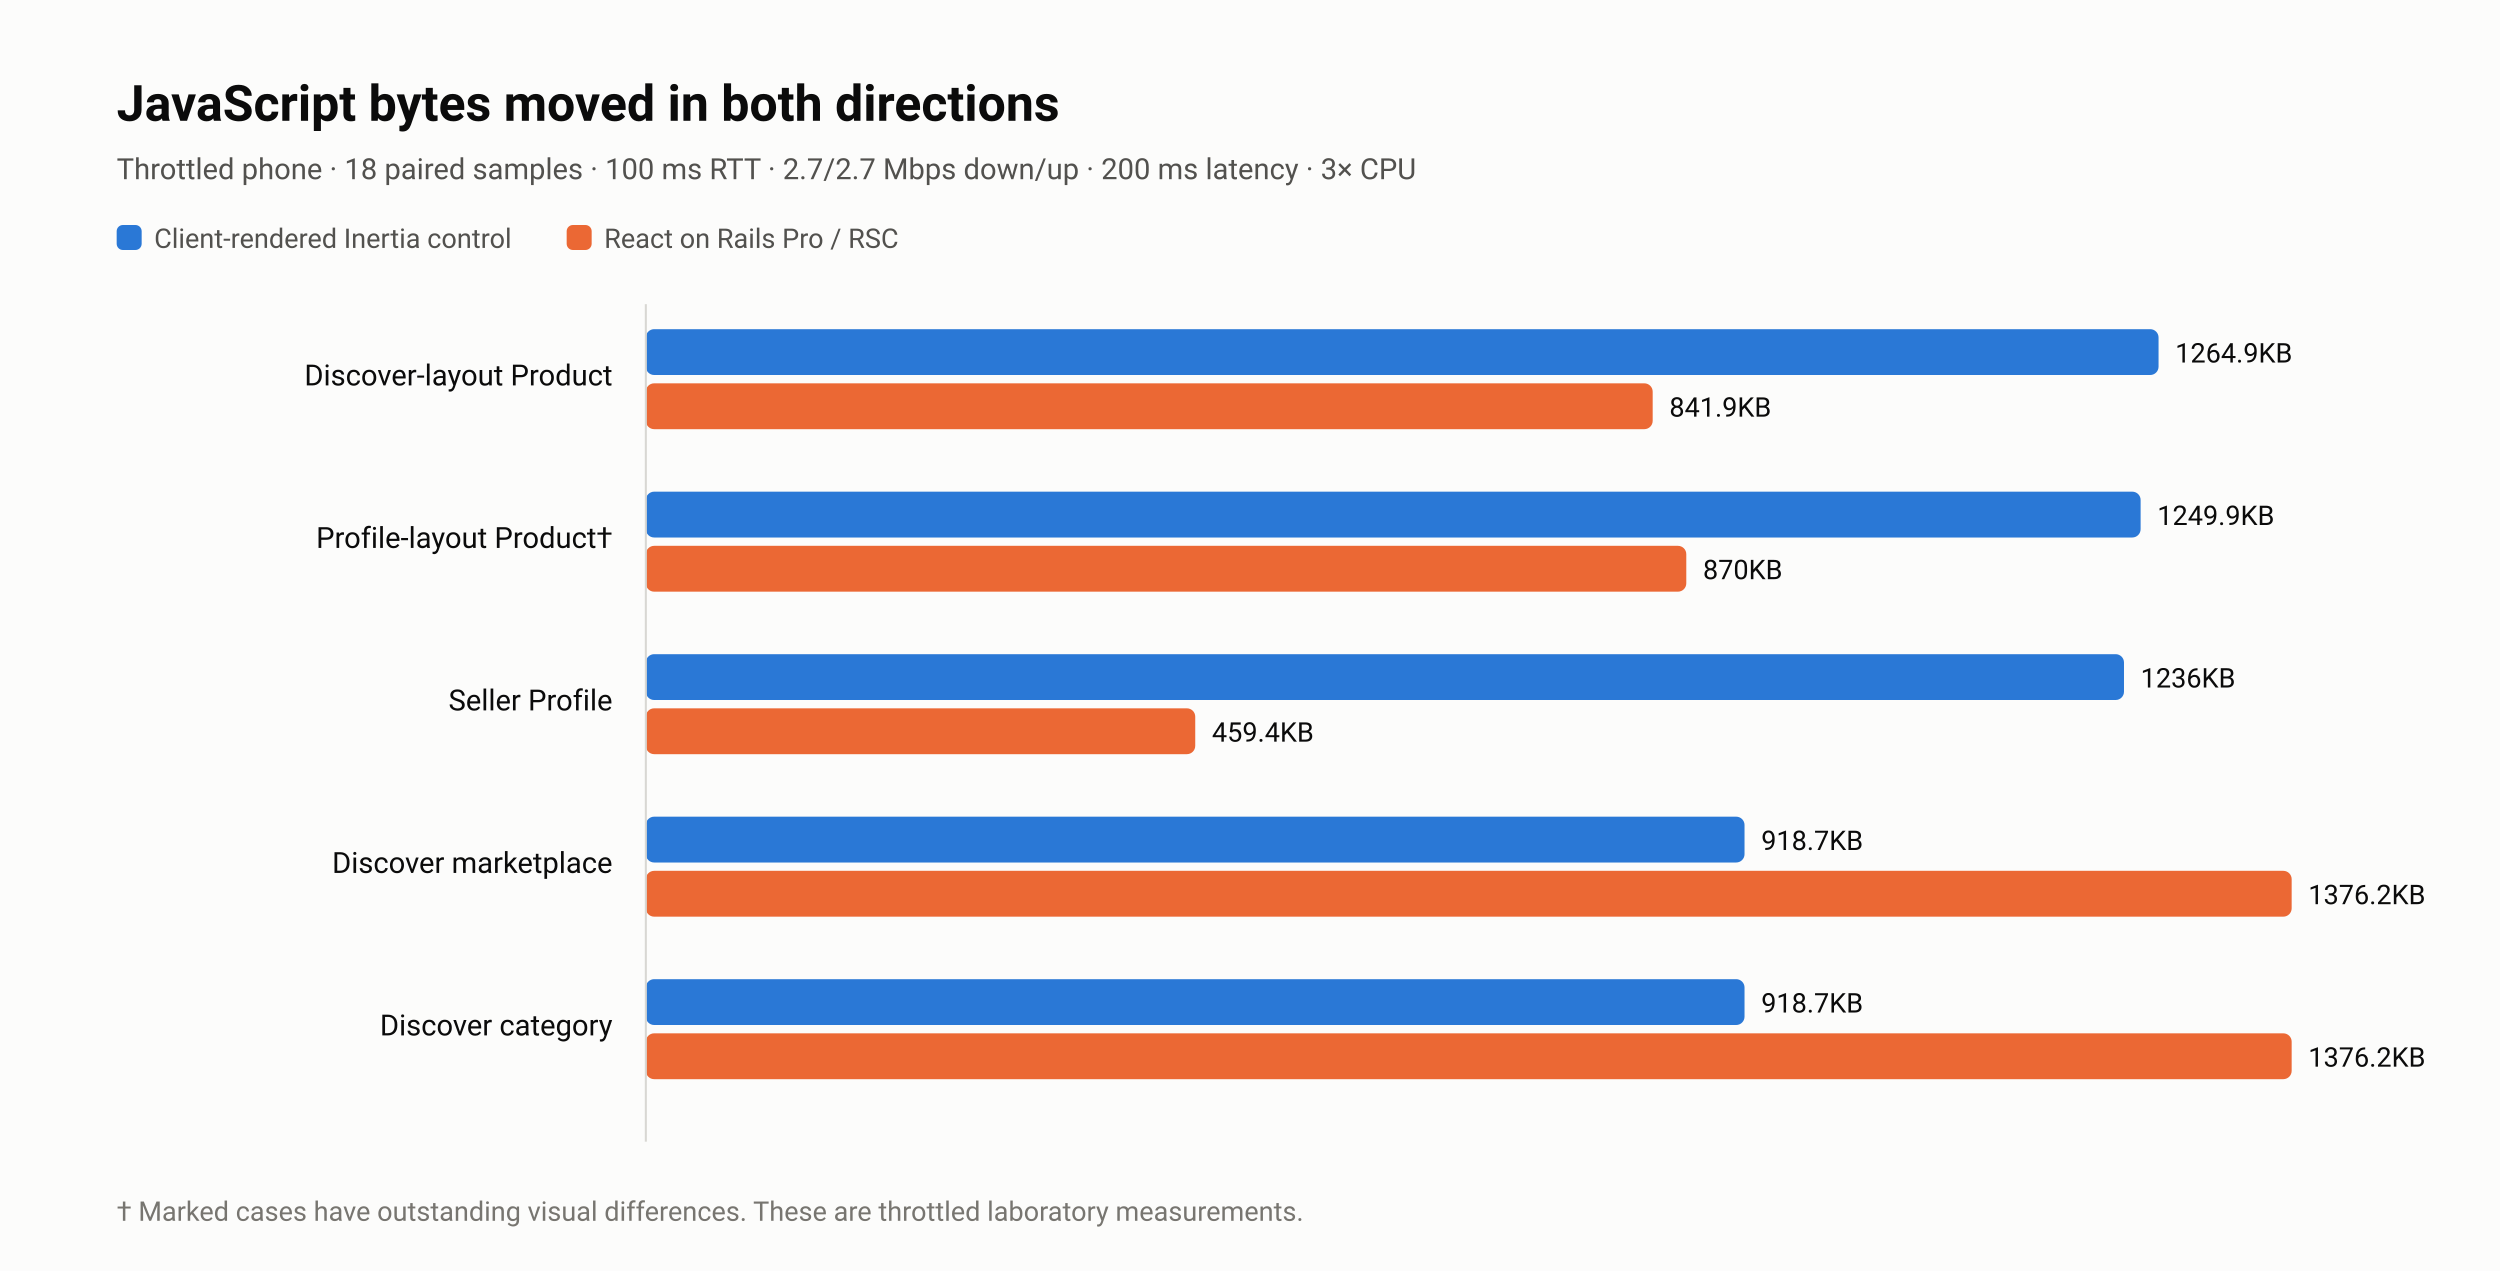
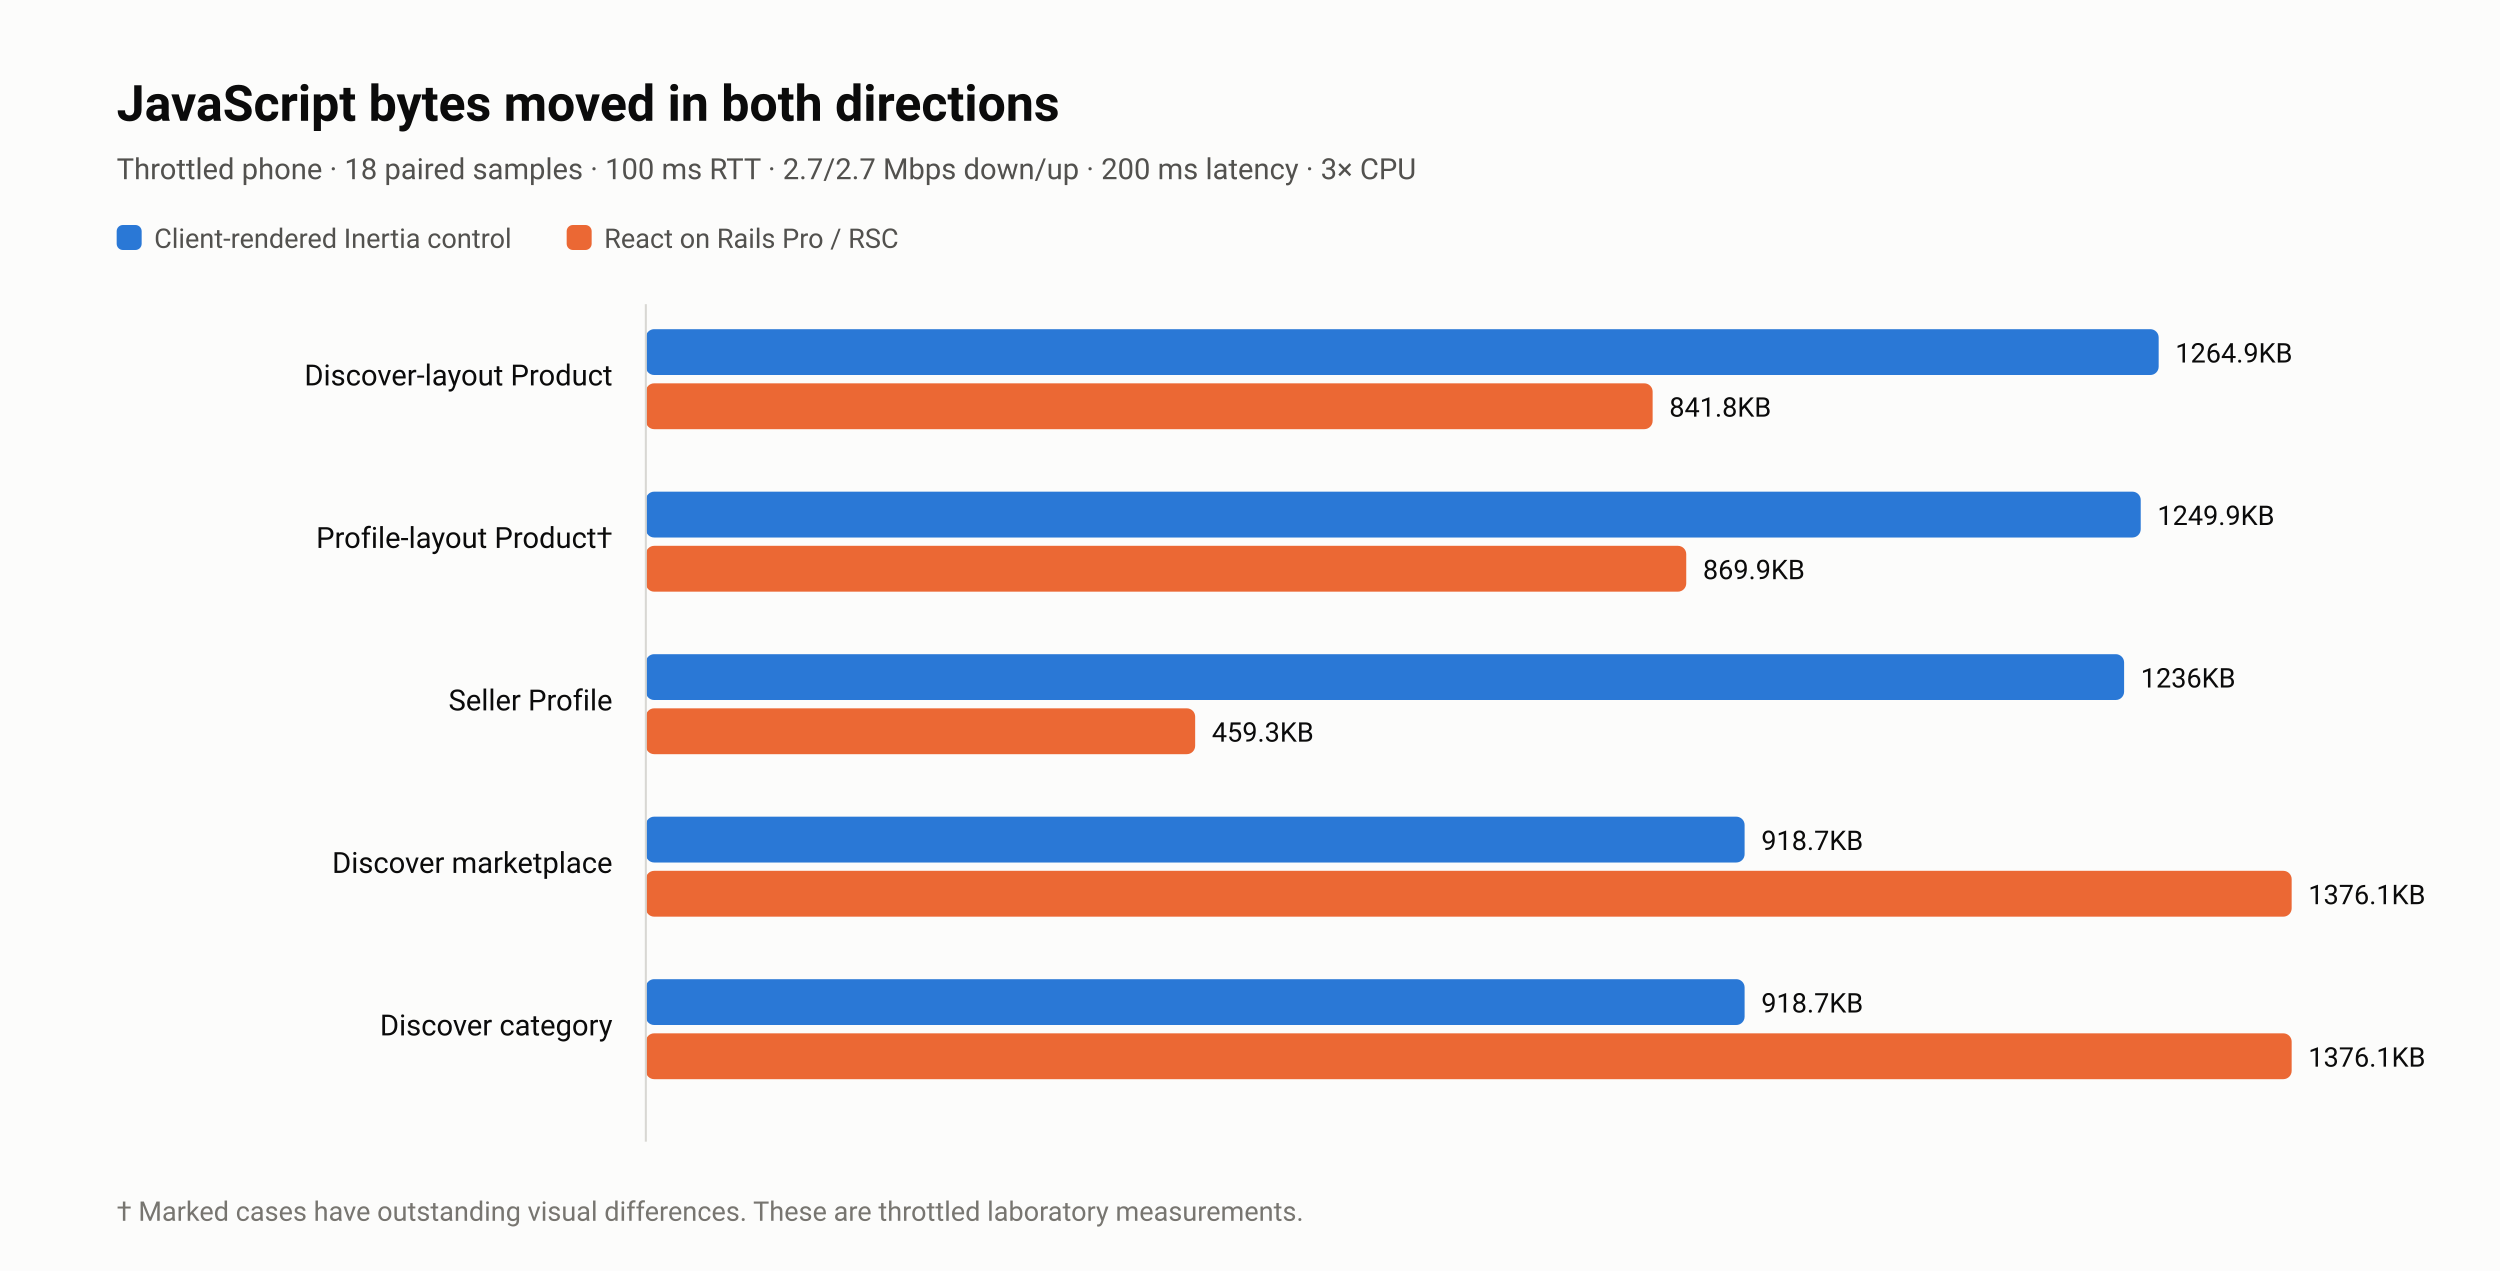
<svg xmlns="http://www.w3.org/2000/svg" viewBox="0 0 1200 610" font-family="ui-sans-serif,-apple-system,'Segoe UI',Roboto,Helvetica,Arial,sans-serif" role="img" aria-labelledby="title description">
  <rect width="1200" height="610" fill="#fcfcfb" />
  <text x="56" y="58" font-size="24" font-weight="650" fill="#0b0b0b">JavaScript bytes moved in both directions</text>
  <text x="56" y="86" font-size="14" fill="#52514e">Throttled phone · 18 paired samples · 100 ms RTT · 2.7/2.7 Mbps down/up · 200 ms latency · 3× CPU</text>
  <rect x="56" y="108" width="12" height="12" rx="3" fill="#2a78d6" />
  <text x="74" y="119" font-size="13" fill="#52514e">Client-rendered Inertia control</text>
  <rect x="272" y="108" width="12" height="12" rx="3" fill="#eb6834" />
  <text x="290" y="119" font-size="13" fill="#52514e">React on Rails Pro / RSC</text>
  <text x="294" y="185" font-size="14" fill="#0b0b0b" text-anchor="end">Discover-layout Product</text>
-   <rect x="310" y="158" width="726.109" height="22" rx="4" fill="#2a78d6" />
-   <text x="1044.109" y="174" font-size="13" fill="#0b0b0b">1264.9KB</text>
-   <rect x="310" y="184" width="483.288" height="22" rx="4" fill="#eb6834" />
-   <text x="801.288" y="200" font-size="13" fill="#0b0b0b">841.9KB</text>
+   <rect x="310" y="158" width="726.162" height="22" rx="4" fill="#2a78d6" />
+   <text x="1044.162" y="174" font-size="13" fill="#0b0b0b">1264.9KB</text>
+   <rect x="310" y="184" width="483.266" height="22" rx="4" fill="#eb6834" />
+   <text x="801.266" y="200" font-size="13" fill="#0b0b0b">841.8KB</text>
  <text x="294" y="263" font-size="14" fill="#0b0b0b" text-anchor="end">Profile-layout Product†</text>
-   <rect x="310" y="236" width="717.498" height="22" rx="4" fill="#2a78d6" />
-   <text x="1035.498" y="252" font-size="13" fill="#0b0b0b">1249.9KB</text>
-   <rect x="310" y="262" width="499.419" height="22" rx="4" fill="#eb6834" />
-   <text x="817.419" y="278" font-size="13" fill="#0b0b0b">870KB</text>
+   <rect x="310" y="236" width="717.55" height="22" rx="4" fill="#2a78d6" />
+   <text x="1035.55" y="252" font-size="13" fill="#0b0b0b">1249.9KB</text>
+   <rect x="310" y="262" width="499.398" height="22" rx="4" fill="#eb6834" />
+   <text x="817.398" y="278" font-size="13" fill="#0b0b0b">869.9KB</text>
  <text x="294" y="341" font-size="14" fill="#0b0b0b" text-anchor="end">Seller Profile</text>
-   <rect x="310" y="314" width="709.519" height="22" rx="4" fill="#2a78d6" />
-   <text x="1027.519" y="330" font-size="13" fill="#0b0b0b">1236KB</text>
-   <rect x="310" y="340" width="263.716" height="22" rx="4" fill="#eb6834" />
-   <text x="581.716" y="356" font-size="13" fill="#0b0b0b">459.4KB</text>
+   <rect x="310" y="314" width="709.571" height="22" rx="4" fill="#2a78d6" />
+   <text x="1027.571" y="330" font-size="13" fill="#0b0b0b">1236KB</text>
+   <rect x="310" y="340" width="263.678" height="22" rx="4" fill="#eb6834" />
+   <text x="581.678" y="356" font-size="13" fill="#0b0b0b">459.3KB</text>
  <text x="294" y="419" font-size="14" fill="#0b0b0b" text-anchor="end">Discover marketplace</text>
-   <rect x="310" y="392" width="527.375" height="22" rx="4" fill="#2a78d6" />
-   <text x="845.375" y="408" font-size="13" fill="#0b0b0b">918.7KB</text>
+   <rect x="310" y="392" width="527.413" height="22" rx="4" fill="#2a78d6" />
+   <text x="845.413" y="408" font-size="13" fill="#0b0b0b">918.7KB</text>
  <rect x="310" y="418" width="790" height="22" rx="4" fill="#eb6834" />
-   <text x="1108" y="434" font-size="13" fill="#0b0b0b">1376.2KB</text>
+   <text x="1108" y="434" font-size="13" fill="#0b0b0b">1376.1KB</text>
  <text x="294" y="497" font-size="14" fill="#0b0b0b" text-anchor="end">Discover category</text>
-   <rect x="310" y="470" width="527.375" height="22" rx="4" fill="#2a78d6" />
-   <text x="845.375" y="486" font-size="13" fill="#0b0b0b">918.7KB</text>
+   <rect x="310" y="470" width="527.413" height="22" rx="4" fill="#2a78d6" />
+   <text x="845.413" y="486" font-size="13" fill="#0b0b0b">918.7KB</text>
  <rect x="310" y="496" width="790" height="22" rx="4" fill="#eb6834" />
-   <text x="1108" y="512" font-size="13" fill="#0b0b0b">1376.2KB</text>
+   <text x="1108" y="512" font-size="13" fill="#0b0b0b">1376.1KB</text>
  <line x1="310" y1="146" x2="310" y2="548" stroke="#d8d7d3" />
  <text x="56" y="586" font-size="13" fill="#777570">† Marked cases have outstanding visual differences. These are throttled laboratory measurements.</text>
</svg>
